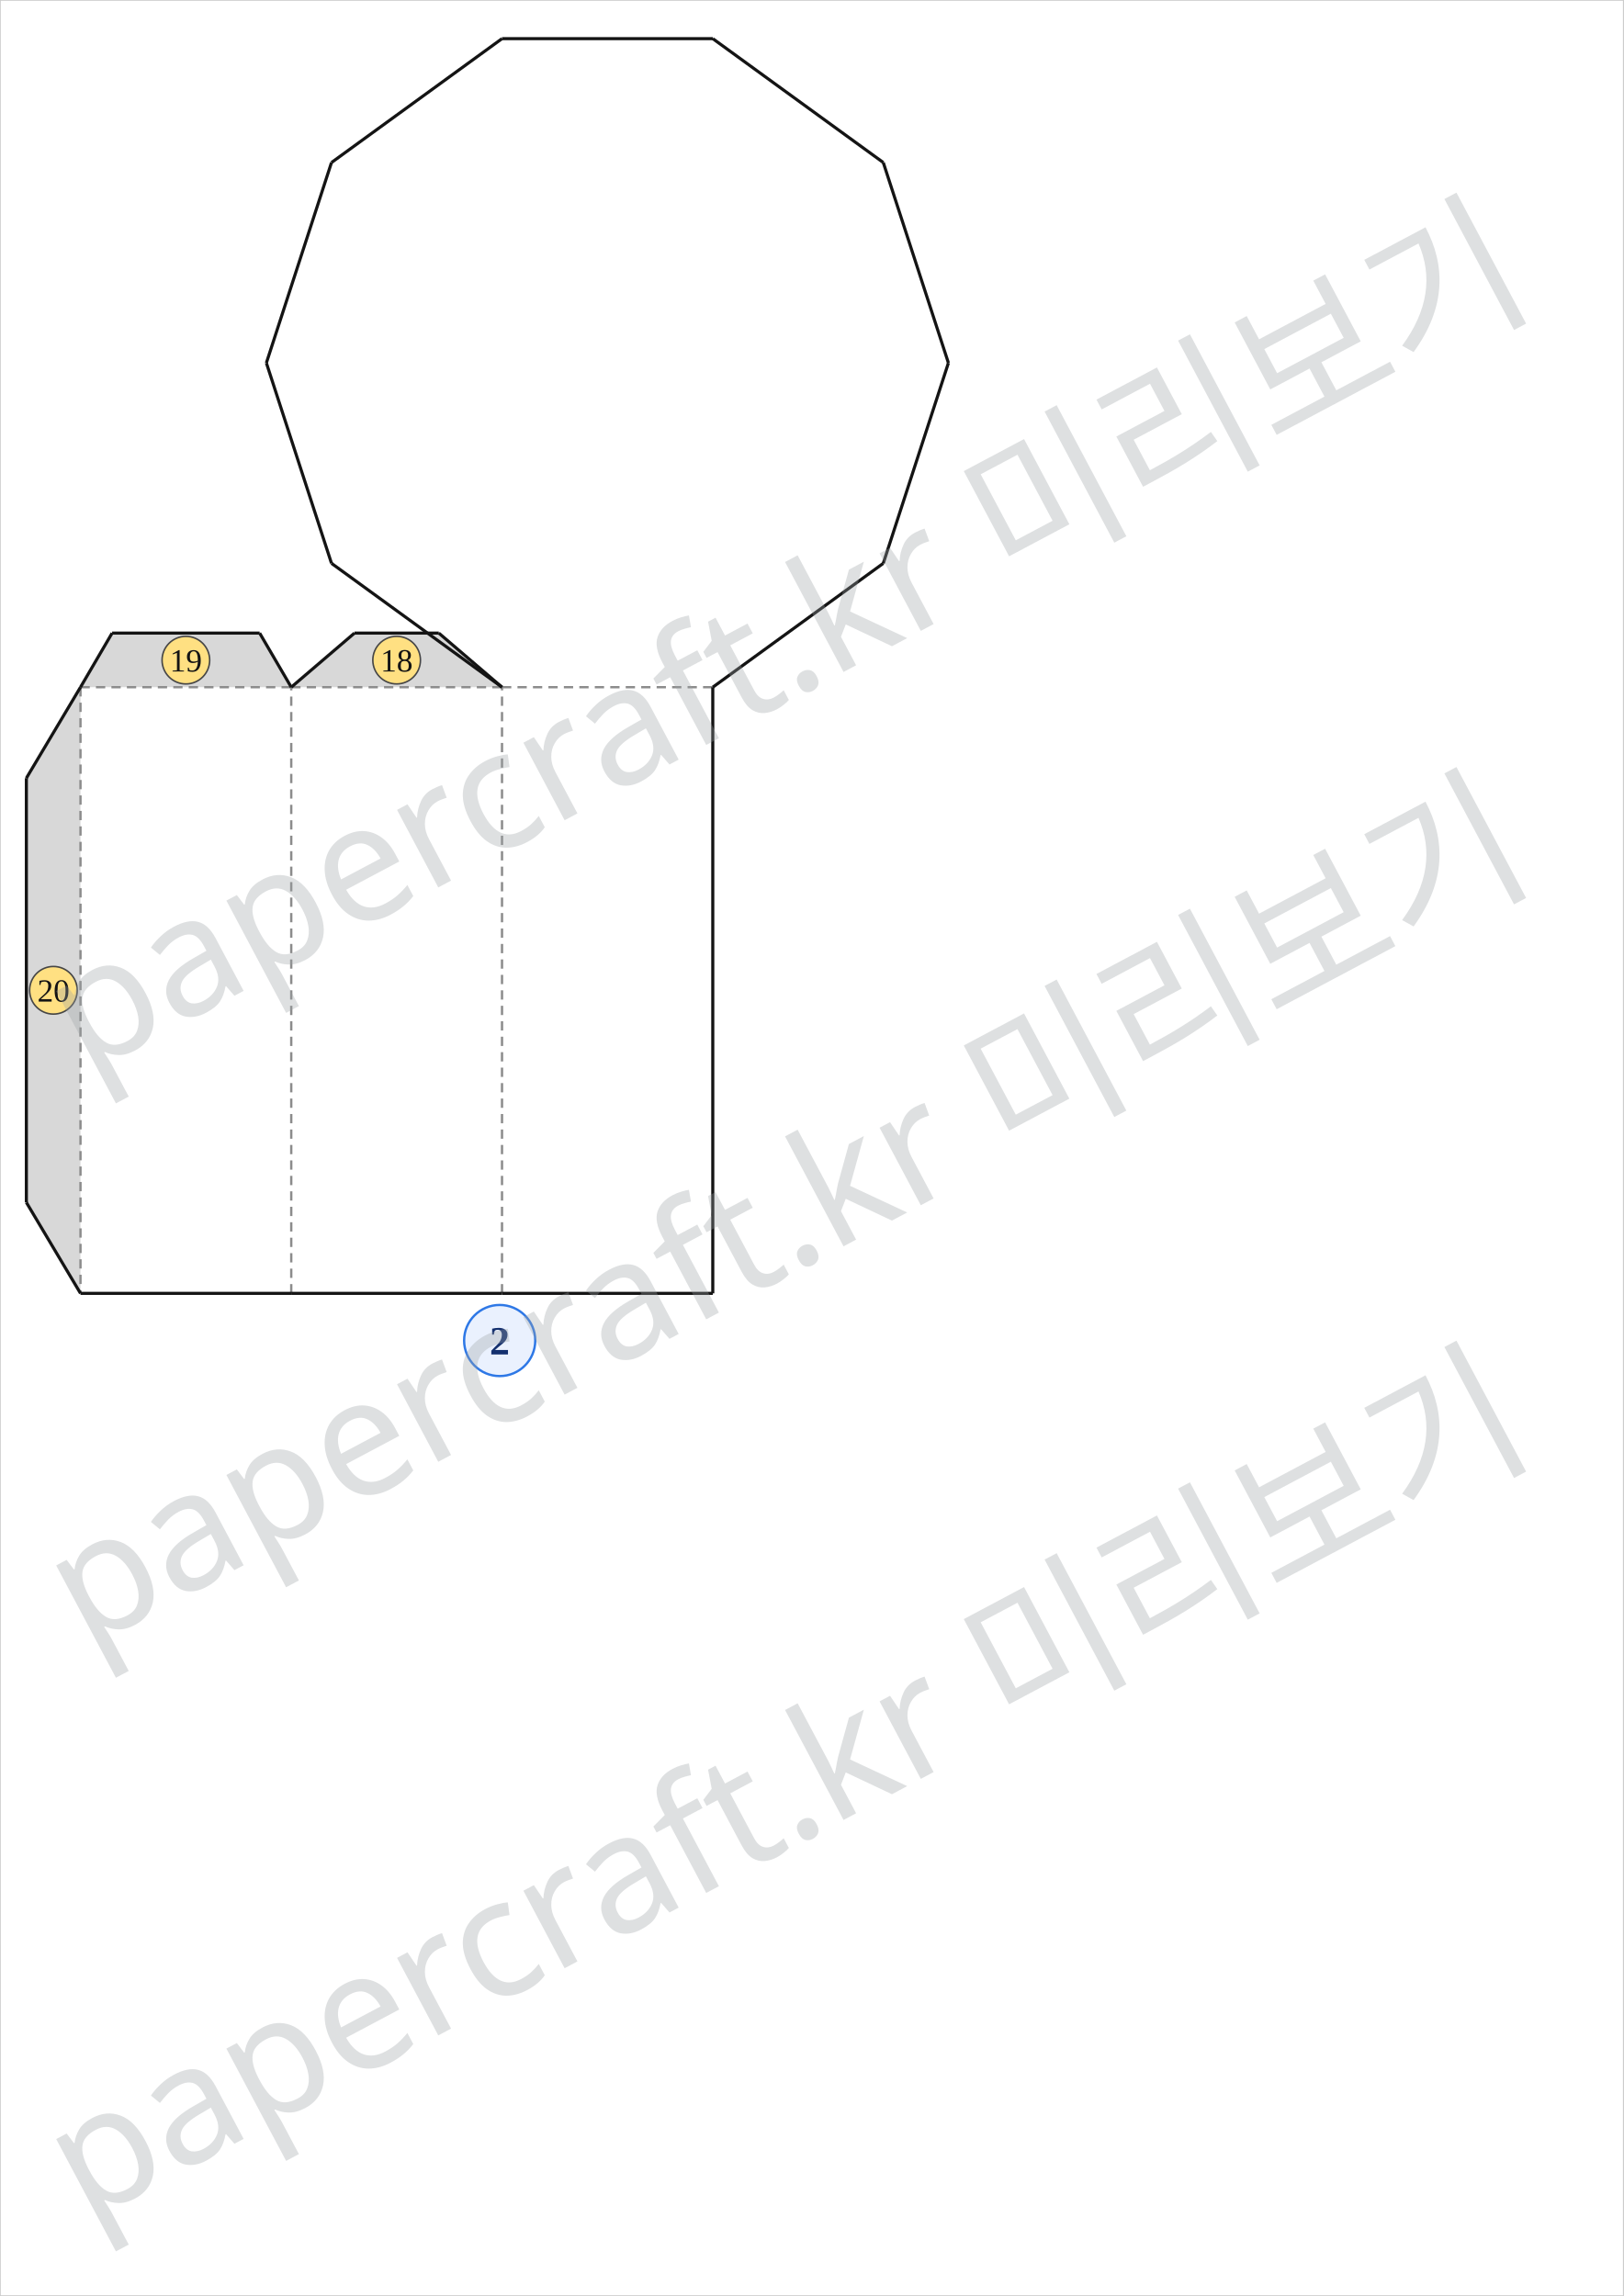
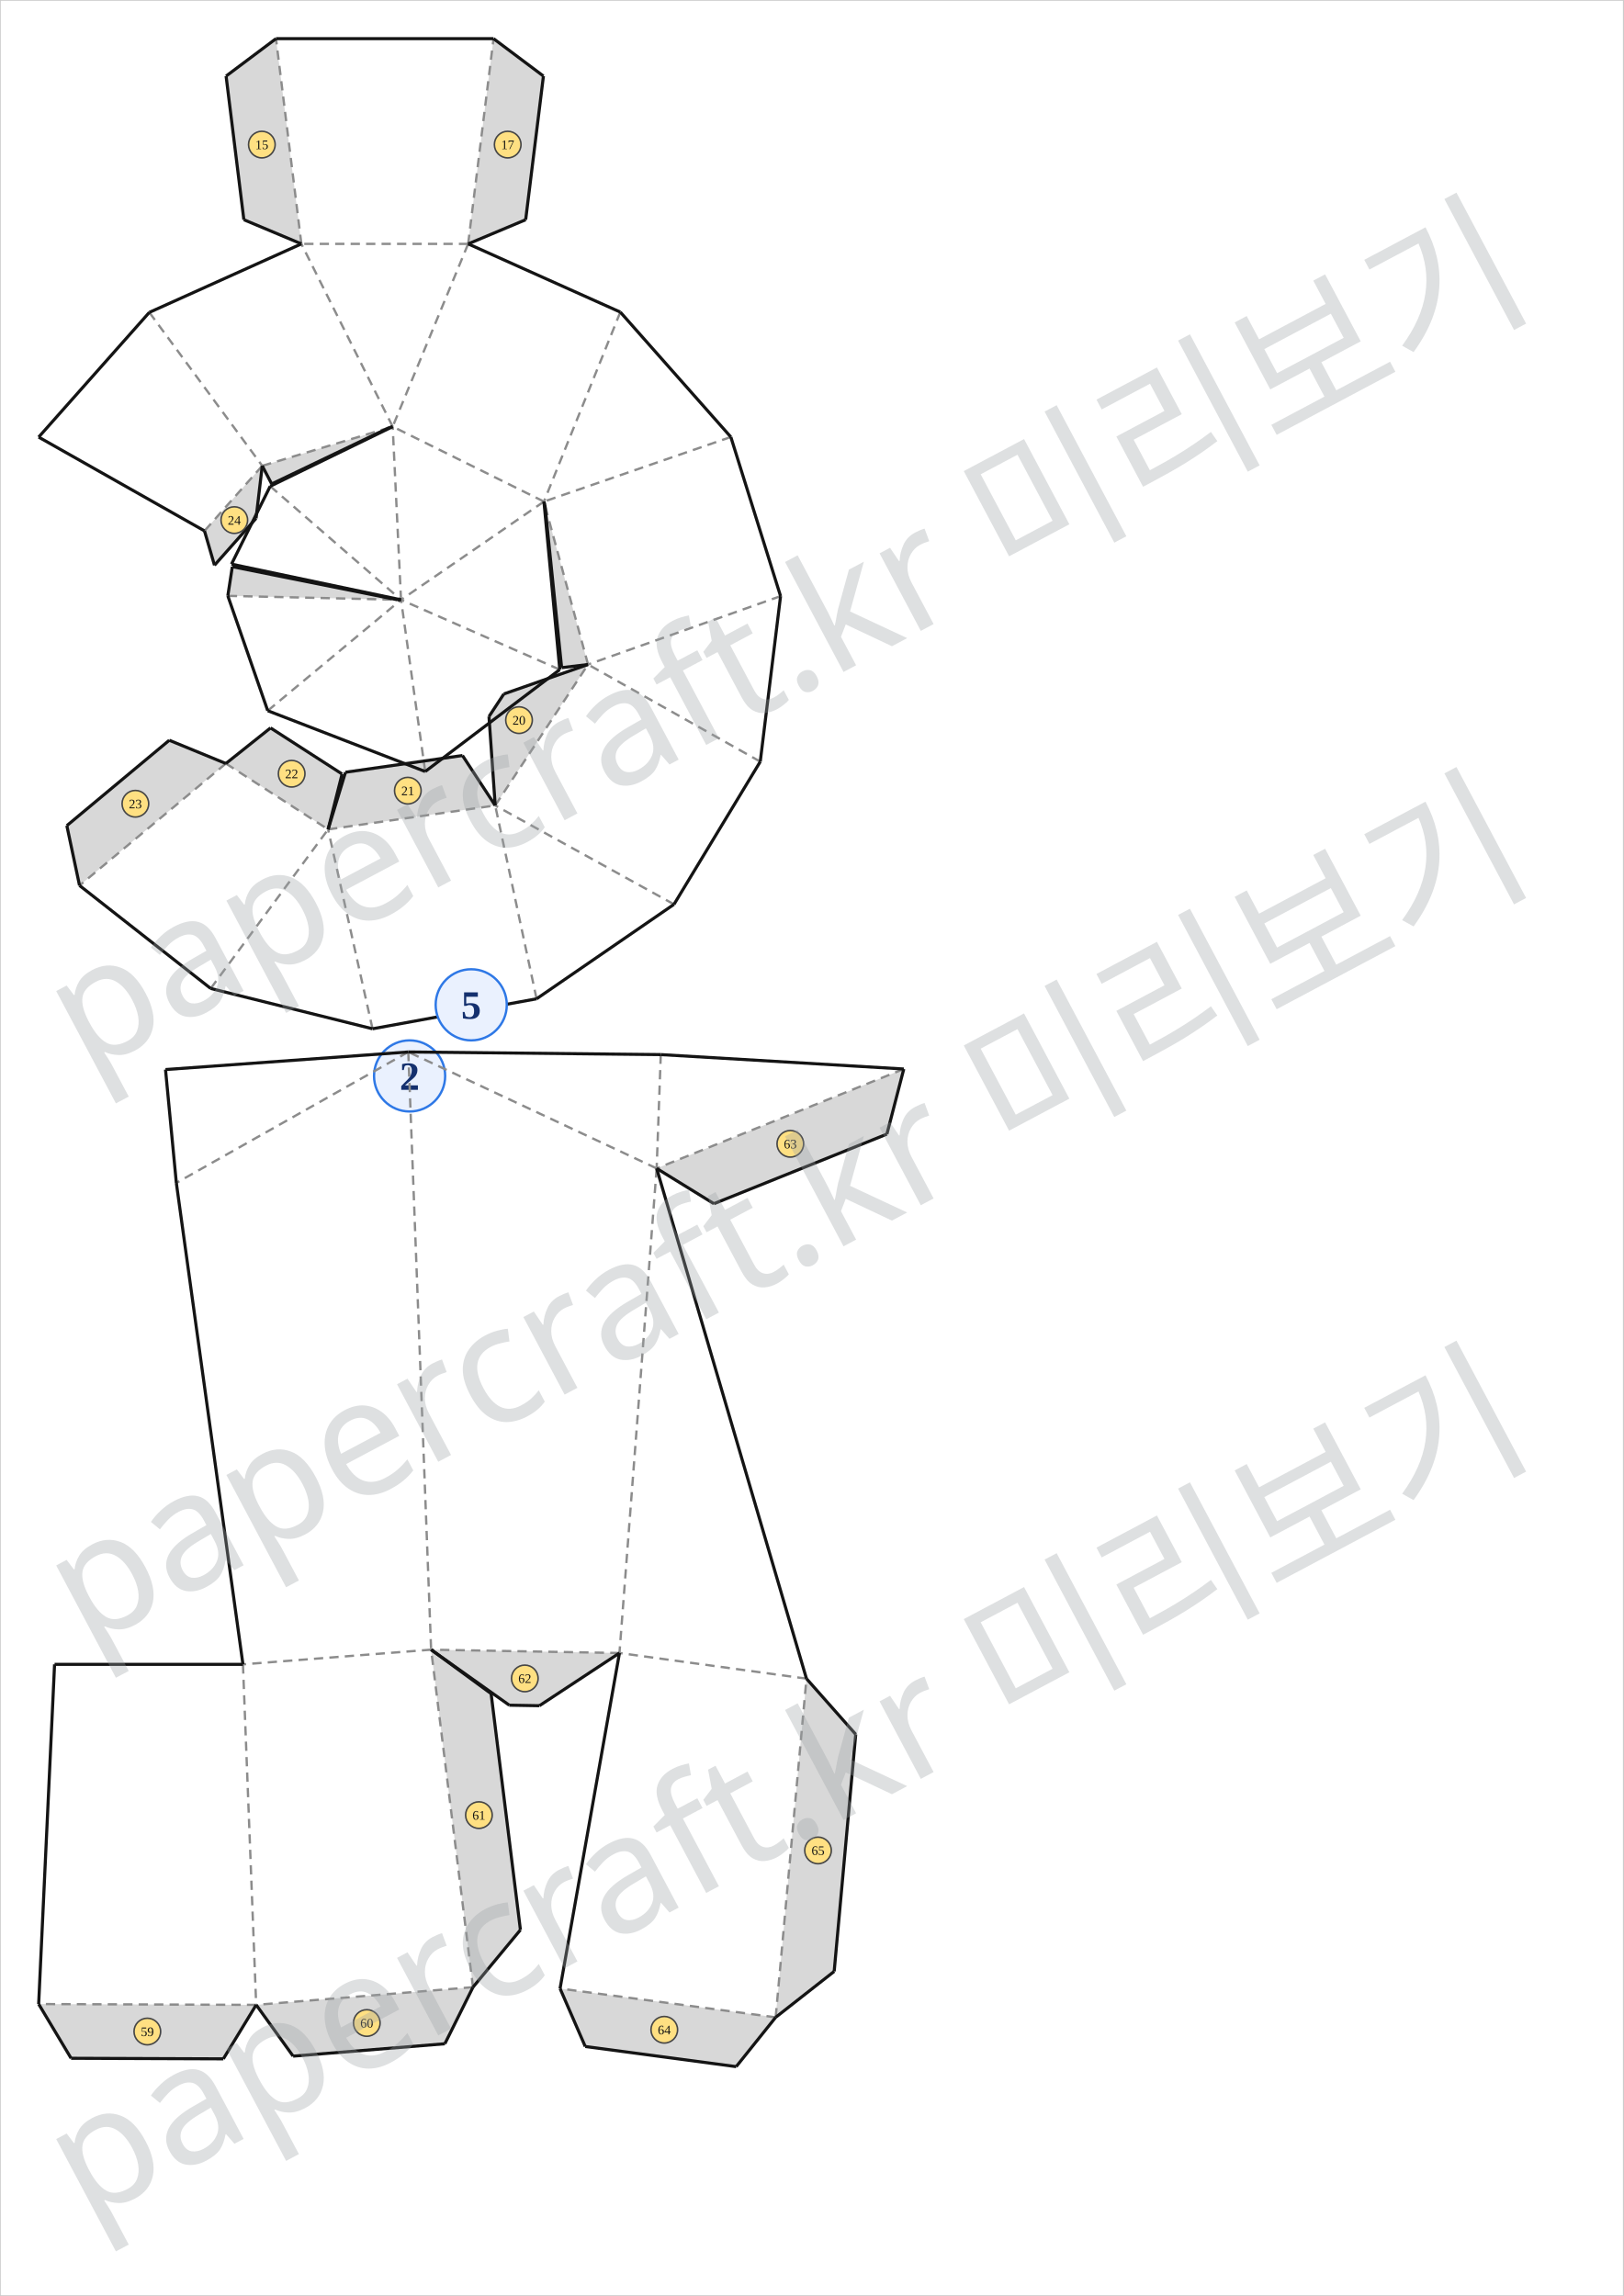
<svg xmlns="http://www.w3.org/2000/svg" width="210.00mm" height="297.00mm" viewBox="0 0 210.00 297.00">
  <rect x="0" y="0" width="210.00" height="297.00" fill="#ffffff" stroke="#cccccc" stroke-width="0.2" />
-   <polygon points="64.927,88.893 56.75,81.893 45.846,81.893 37.668,88.893" fill="rgb(216,216,216)" />
-   <polygon points="37.668,88.893 33.58,81.893 14.499,81.893 10.41,88.893" fill="rgb(216,216,216)" />
-   <polygon points="10.41,167.302 3.41,155.541 3.41,100.655 10.41,88.893" fill="rgb(216,216,216)" />
-   <line x1="64.927" y1="88.893" x2="92.186" y2="88.893" stroke="#8c8c8c" stroke-width="0.3" stroke-dasharray="1.2,0.8" />
-   <line x1="64.927" y1="167.303" x2="64.927" y2="88.893" stroke="#8c8c8c" stroke-width="0.3" stroke-dasharray="1.2,0.8" />
-   <line x1="37.668" y1="167.303" x2="37.668" y2="88.893" stroke="#8c8c8c" stroke-width="0.3" stroke-dasharray="1.2,0.8" />
-   <line x1="37.668" y1="88.893" x2="64.927" y2="88.893" stroke="#8c8c8c" stroke-width="0.3" stroke-dasharray="1.2,0.8" />
-   <line x1="10.41" y1="88.893" x2="37.668" y2="88.893" stroke="#8c8c8c" stroke-width="0.3" stroke-dasharray="1.2,0.8" />
-   <line x1="10.41" y1="88.893" x2="10.41" y2="167.302" stroke="#8c8c8c" stroke-width="0.3" stroke-dasharray="1.2,0.8" />
-   <line x1="64.927" y1="5.0" x2="92.186" y2="5.0" stroke="#141414" stroke-width="0.4" />
-   <line x1="42.874" y1="21.022" x2="64.927" y2="5.0" stroke="#141414" stroke-width="0.4" />
-   <line x1="92.186" y1="5.0" x2="114.238" y2="21.022" stroke="#141414" stroke-width="0.4" />
-   <line x1="114.238" y1="21.022" x2="122.662" y2="46.947" stroke="#141414" stroke-width="0.4" />
-   <line x1="122.662" y1="46.947" x2="114.238" y2="72.871" stroke="#141414" stroke-width="0.4" />
-   <line x1="114.238" y1="72.871" x2="92.186" y2="88.893" stroke="#141414" stroke-width="0.4" />
-   <line x1="92.186" y1="88.893" x2="92.186" y2="167.303" stroke="#141414" stroke-width="0.4" />
-   <line x1="92.186" y1="167.303" x2="64.927" y2="167.303" stroke="#141414" stroke-width="0.4" />
-   <line x1="64.927" y1="167.303" x2="37.668" y2="167.303" stroke="#141414" stroke-width="0.4" />
-   <line x1="64.927" y1="88.893" x2="42.874" y2="72.871" stroke="#141414" stroke-width="0.4" />
-   <line x1="37.668" y1="167.303" x2="10.41" y2="167.303" stroke="#141414" stroke-width="0.4" />
-   <line x1="42.874" y1="72.871" x2="34.451" y2="46.947" stroke="#141414" stroke-width="0.4" />
-   <line x1="34.451" y1="46.947" x2="42.874" y2="21.022" stroke="#141414" stroke-width="0.4" />
-   <line x1="64.927" y1="88.893" x2="56.75" y2="81.893" stroke="#141414" stroke-width="0.4" />
-   <line x1="56.75" y1="81.893" x2="45.846" y2="81.893" stroke="#141414" stroke-width="0.4" />
-   <line x1="45.846" y1="81.893" x2="37.668" y2="88.893" stroke="#141414" stroke-width="0.4" />
-   <line x1="37.668" y1="88.893" x2="33.58" y2="81.893" stroke="#141414" stroke-width="0.4" />
-   <line x1="33.58" y1="81.893" x2="14.499" y2="81.893" stroke="#141414" stroke-width="0.4" />
-   <line x1="14.499" y1="81.893" x2="10.41" y2="88.893" stroke="#141414" stroke-width="0.4" />
-   <line x1="10.41" y1="167.302" x2="3.41" y2="155.541" stroke="#141414" stroke-width="0.4" />
-   <line x1="3.41" y1="155.541" x2="3.41" y2="100.655" stroke="#141414" stroke-width="0.4" />
-   <line x1="3.41" y1="100.655" x2="10.41" y2="88.893" stroke="#141414" stroke-width="0.4" />
-   <circle cx="51.298" cy="85.393" r="3.08" fill="#ffe082" stroke="#464646" stroke-width="0.2" />
-   <text x="51.298" y="86.86" font-size="4.18" text-anchor="middle" fill="#141414">18</text>
-   <circle cx="24.039" cy="85.393" r="3.08" fill="#ffe082" stroke="#464646" stroke-width="0.2" />
-   <text x="24.039" y="86.86" font-size="4.18" text-anchor="middle" fill="#141414">19</text>
-   <circle cx="6.91" cy="128.098" r="3.08" fill="#ffe082" stroke="#464646" stroke-width="0.2" />
-   <text x="6.91" y="129.56" font-size="4.18" text-anchor="middle" fill="#141414">20</text>
-   <circle cx="64.626" cy="173.403" r="4.6" fill="#eaf1fe" stroke="#2e78e6" stroke-width="0.3" />
-   <text x="64.626" y="175.203" font-size="5.2" text-anchor="middle" fill="#14306e" font-weight="bold">2</text>
+   <polygon points="35.696,5.0 29.241,9.841 31.539,28.424 38.978,31.547" fill="rgb(216,216,216)" />
+   <polygon points="51.868,77.589 51.372,77.577 30.047,73.306 29.465,77.078" fill="rgb(216,216,216)" />
+   <polygon points="63.83,5.0 70.284,9.841 67.987,28.424 60.547,31.547" fill="rgb(216,216,216)" />
+   <polygon points="50.788,55.185 50.313,55.328 35.139,62.603 33.916,60.257" fill="rgb(216,216,216)" />
+   <polygon points="70.35,64.881 70.48,65.359 72.638,86.367 76.052,85.957" fill="rgb(216,216,216)" />
+   <polygon points="76.052,85.957 65.163,89.767 63.242,92.685 64.047,104.193" fill="rgb(216,216,216)" />
+   <polygon points="64.047,104.193 59.813,97.728 44.684,99.893 42.434,107.286" fill="rgb(216,216,216)" />
+   <polygon points="42.434,107.286 44.243,100.124 34.988,94.16 29.213,98.766" fill="rgb(216,216,216)" />
+   <polygon points="10.286,114.544 8.643,106.801 21.892,95.756 29.213,98.766" fill="rgb(216,216,216)" />
+   <polygon points="26.448,68.675 27.739,73.118 33.116,67.056 33.916,60.257" fill="rgb(216,216,216)" />
+   <line x1="60.547" y1="31.547" x2="38.978" y2="31.547" stroke="#8c8c8c" stroke-width="0.3" stroke-dasharray="1.2,0.8" />
+   <line x1="50.788" y1="55.185" x2="38.978" y2="31.547" stroke="#8c8c8c" stroke-width="0.3" stroke-dasharray="1.2,0.8" />
+   <line x1="51.868" y1="77.589" x2="50.788" y2="55.185" stroke="#8c8c8c" stroke-width="0.3" stroke-dasharray="1.2,0.8" />
+   <line x1="70.35" y1="64.881" x2="51.868" y2="77.589" stroke="#8c8c8c" stroke-width="0.3" stroke-dasharray="1.2,0.8" />
+   <line x1="72.4" y1="86.618" x2="51.868" y2="77.589" stroke="#8c8c8c" stroke-width="0.3" stroke-dasharray="1.2,0.8" />
+   <line x1="54.994" y1="99.799" x2="51.868" y2="77.589" stroke="#8c8c8c" stroke-width="0.3" stroke-dasharray="1.2,0.8" />
+   <line x1="34.626" y1="91.935" x2="51.868" y2="77.589" stroke="#8c8c8c" stroke-width="0.3" stroke-dasharray="1.2,0.8" />
+   <line x1="34.947" y1="62.897" x2="51.868" y2="77.589" stroke="#8c8c8c" stroke-width="0.3" stroke-dasharray="1.2,0.8" />
+   <line x1="60.547" y1="31.547" x2="50.788" y2="55.185" stroke="#8c8c8c" stroke-width="0.3" stroke-dasharray="1.2,0.8" />
+   <line x1="70.35" y1="64.881" x2="50.788" y2="55.185" stroke="#8c8c8c" stroke-width="0.3" stroke-dasharray="1.2,0.8" />
+   <line x1="80.228" y1="40.372" x2="70.35" y2="64.881" stroke="#8c8c8c" stroke-width="0.3" stroke-dasharray="1.2,0.8" />
+   <line x1="94.521" y1="56.526" x2="70.35" y2="64.881" stroke="#8c8c8c" stroke-width="0.3" stroke-dasharray="1.2,0.8" />
+   <line x1="100.953" y1="77.113" x2="76.052" y2="85.957" stroke="#8c8c8c" stroke-width="0.3" stroke-dasharray="1.2,0.8" />
+   <line x1="98.327" y1="98.522" x2="76.052" y2="85.957" stroke="#8c8c8c" stroke-width="0.3" stroke-dasharray="1.2,0.8" />
+   <line x1="87.171" y1="116.981" x2="64.047" y2="104.193" stroke="#8c8c8c" stroke-width="0.3" stroke-dasharray="1.2,0.8" />
+   <line x1="69.397" y1="129.201" x2="64.047" y2="104.193" stroke="#8c8c8c" stroke-width="0.3" stroke-dasharray="1.2,0.8" />
+   <line x1="48.179" y1="133.078" x2="42.434" y2="107.286" stroke="#8c8c8c" stroke-width="0.3" stroke-dasharray="1.2,0.8" />
+   <line x1="27.25" y1="127.865" x2="42.434" y2="107.286" stroke="#8c8c8c" stroke-width="0.3" stroke-dasharray="1.2,0.8" />
+   <line x1="19.314" y1="40.408" x2="33.916" y2="60.257" stroke="#8c8c8c" stroke-width="0.3" stroke-dasharray="1.2,0.8" />
+   <line x1="38.978" y1="31.547" x2="35.696" y2="5.0" stroke="#8c8c8c" stroke-width="0.3" stroke-dasharray="1.2,0.8" />
+   <line x1="29.465" y1="77.078" x2="51.868" y2="77.589" stroke="#8c8c8c" stroke-width="0.3" stroke-dasharray="1.2,0.8" />
+   <line x1="60.547" y1="31.547" x2="63.83" y2="5.0" stroke="#8c8c8c" stroke-width="0.3" stroke-dasharray="1.2,0.8" />
+   <line x1="33.916" y1="60.257" x2="50.788" y2="55.185" stroke="#8c8c8c" stroke-width="0.3" stroke-dasharray="1.2,0.8" />
+   <line x1="76.052" y1="85.957" x2="70.35" y2="64.881" stroke="#8c8c8c" stroke-width="0.3" stroke-dasharray="1.2,0.8" />
+   <line x1="64.047" y1="104.193" x2="76.052" y2="85.957" stroke="#8c8c8c" stroke-width="0.3" stroke-dasharray="1.2,0.8" />
+   <line x1="42.434" y1="107.286" x2="64.047" y2="104.193" stroke="#8c8c8c" stroke-width="0.3" stroke-dasharray="1.2,0.8" />
+   <line x1="29.213" y1="98.766" x2="42.434" y2="107.286" stroke="#8c8c8c" stroke-width="0.3" stroke-dasharray="1.2,0.8" />
+   <line x1="29.213" y1="98.766" x2="10.286" y2="114.544" stroke="#8c8c8c" stroke-width="0.3" stroke-dasharray="1.2,0.8" />
+   <line x1="33.916" y1="60.257" x2="26.448" y2="68.675" stroke="#8c8c8c" stroke-width="0.3" stroke-dasharray="1.2,0.8" />
+   <line x1="35.696" y1="5.0" x2="63.83" y2="5.0" stroke="#141414" stroke-width="0.4" />
+   <line x1="19.314" y1="40.408" x2="38.978" y2="31.547" stroke="#141414" stroke-width="0.4" />
+   <line x1="51.868" y1="77.589" x2="29.939" y2="72.974" stroke="#141414" stroke-width="0.4" />
+   <line x1="60.547" y1="31.547" x2="80.228" y2="40.372" stroke="#141414" stroke-width="0.4" />
+   <line x1="34.947" y1="62.897" x2="50.788" y2="55.185" stroke="#141414" stroke-width="0.4" />
+   <line x1="80.228" y1="40.372" x2="94.521" y2="56.526" stroke="#141414" stroke-width="0.4" />
+   <line x1="94.521" y1="56.526" x2="100.953" y2="77.113" stroke="#141414" stroke-width="0.4" />
+   <line x1="70.35" y1="64.881" x2="72.4" y2="86.618" stroke="#141414" stroke-width="0.4" />
+   <line x1="100.953" y1="77.113" x2="98.327" y2="98.522" stroke="#141414" stroke-width="0.4" />
+   <line x1="98.327" y1="98.522" x2="87.171" y2="116.981" stroke="#141414" stroke-width="0.4" />
+   <line x1="72.4" y1="86.618" x2="54.994" y2="99.799" stroke="#141414" stroke-width="0.4" />
+   <line x1="87.171" y1="116.981" x2="69.397" y2="129.201" stroke="#141414" stroke-width="0.4" />
+   <line x1="69.397" y1="129.201" x2="48.179" y2="133.078" stroke="#141414" stroke-width="0.4" />
+   <line x1="54.994" y1="99.799" x2="34.626" y2="91.935" stroke="#141414" stroke-width="0.4" />
+   <line x1="48.179" y1="133.078" x2="27.25" y2="127.865" stroke="#141414" stroke-width="0.4" />
+   <line x1="27.25" y1="127.865" x2="10.286" y2="114.544" stroke="#141414" stroke-width="0.4" />
+   <line x1="34.626" y1="91.935" x2="29.465" y2="77.078" stroke="#141414" stroke-width="0.4" />
+   <line x1="26.448" y1="68.675" x2="5.0" y2="56.543" stroke="#141414" stroke-width="0.4" />
+   <line x1="5.0" y1="56.543" x2="19.314" y2="40.408" stroke="#141414" stroke-width="0.4" />
+   <line x1="29.939" y1="72.974" x2="34.947" y2="62.897" stroke="#141414" stroke-width="0.4" />
+   <line x1="35.696" y1="5.0" x2="29.241" y2="9.841" stroke="#141414" stroke-width="0.4" />
+   <line x1="29.241" y1="9.841" x2="31.539" y2="28.424" stroke="#141414" stroke-width="0.4" />
+   <line x1="31.539" y1="28.424" x2="38.978" y2="31.547" stroke="#141414" stroke-width="0.4" />
+   <line x1="51.868" y1="77.589" x2="51.372" y2="77.577" stroke="#141414" stroke-width="0.4" />
+   <line x1="51.372" y1="77.577" x2="30.047" y2="73.306" stroke="#141414" stroke-width="0.4" />
+   <line x1="30.047" y1="73.306" x2="29.465" y2="77.078" stroke="#141414" stroke-width="0.4" />
+   <line x1="63.83" y1="5.0" x2="70.284" y2="9.841" stroke="#141414" stroke-width="0.4" />
+   <line x1="70.284" y1="9.841" x2="67.987" y2="28.424" stroke="#141414" stroke-width="0.4" />
+   <line x1="67.987" y1="28.424" x2="60.547" y2="31.547" stroke="#141414" stroke-width="0.4" />
+   <line x1="50.788" y1="55.185" x2="50.313" y2="55.328" stroke="#141414" stroke-width="0.4" />
+   <line x1="50.313" y1="55.328" x2="35.139" y2="62.603" stroke="#141414" stroke-width="0.4" />
+   <line x1="35.139" y1="62.603" x2="33.916" y2="60.257" stroke="#141414" stroke-width="0.4" />
+   <line x1="70.35" y1="64.881" x2="70.48" y2="65.359" stroke="#141414" stroke-width="0.4" />
+   <line x1="70.48" y1="65.359" x2="72.638" y2="86.367" stroke="#141414" stroke-width="0.4" />
+   <line x1="72.638" y1="86.367" x2="76.052" y2="85.957" stroke="#141414" stroke-width="0.4" />
+   <line x1="76.052" y1="85.957" x2="65.163" y2="89.767" stroke="#141414" stroke-width="0.4" />
+   <line x1="65.163" y1="89.767" x2="63.242" y2="92.685" stroke="#141414" stroke-width="0.4" />
+   <line x1="63.242" y1="92.685" x2="64.047" y2="104.193" stroke="#141414" stroke-width="0.4" />
+   <line x1="64.047" y1="104.193" x2="59.813" y2="97.728" stroke="#141414" stroke-width="0.4" />
+   <line x1="59.813" y1="97.728" x2="44.684" y2="99.893" stroke="#141414" stroke-width="0.4" />
+   <line x1="44.684" y1="99.893" x2="42.434" y2="107.286" stroke="#141414" stroke-width="0.4" />
+   <line x1="42.434" y1="107.286" x2="44.243" y2="100.124" stroke="#141414" stroke-width="0.4" />
+   <line x1="44.243" y1="100.124" x2="34.988" y2="94.16" stroke="#141414" stroke-width="0.4" />
+   <line x1="34.988" y1="94.16" x2="29.213" y2="98.766" stroke="#141414" stroke-width="0.4" />
+   <line x1="10.286" y1="114.544" x2="8.643" y2="106.801" stroke="#141414" stroke-width="0.4" />
+   <line x1="8.643" y1="106.801" x2="21.892" y2="95.756" stroke="#141414" stroke-width="0.4" />
+   <line x1="21.892" y1="95.756" x2="29.213" y2="98.766" stroke="#141414" stroke-width="0.4" />
+   <line x1="26.448" y1="68.675" x2="27.739" y2="73.118" stroke="#141414" stroke-width="0.4" />
+   <line x1="27.739" y1="73.118" x2="33.116" y2="67.056" stroke="#141414" stroke-width="0.4" />
+   <line x1="33.116" y1="67.056" x2="33.916" y2="60.257" stroke="#141414" stroke-width="0.4" />
+   <circle cx="33.864" cy="18.703" r="1.72" fill="#ffe082" stroke="#464646" stroke-width="0.2" />
+   <text x="33.864" y="19.29" font-size="1.69" text-anchor="middle" fill="#141414">15</text>
+   <circle cx="65.662" cy="18.703" r="1.72" fill="#ffe082" stroke="#464646" stroke-width="0.2" />
+   <text x="65.662" y="19.29" font-size="1.69" text-anchor="middle" fill="#141414">17</text>
+   <circle cx="67.126" cy="93.15" r="1.72" fill="#ffe082" stroke="#464646" stroke-width="0.2" />
+   <text x="67.126" y="93.74" font-size="1.69" text-anchor="middle" fill="#141414">20</text>
+   <circle cx="52.744" cy="102.275" r="1.72" fill="#ffe082" stroke="#464646" stroke-width="0.2" />
+   <text x="52.744" y="102.87" font-size="1.69" text-anchor="middle" fill="#141414">21</text>
+   <circle cx="37.72" cy="100.084" r="1.72" fill="#ffe082" stroke="#464646" stroke-width="0.2" />
+   <text x="37.72" y="100.67" font-size="1.69" text-anchor="middle" fill="#141414">22</text>
+   <circle cx="17.509" cy="103.967" r="1.72" fill="#ffe082" stroke="#464646" stroke-width="0.2" />
+   <text x="17.509" y="104.56" font-size="1.69" text-anchor="middle" fill="#141414">23</text>
+   <circle cx="30.304" cy="67.276" r="1.72" fill="#ffe082" stroke="#464646" stroke-width="0.2" />
+   <text x="30.304" y="67.87" font-size="1.69" text-anchor="middle" fill="#141414">24</text>
+   <circle cx="52.976" cy="139.178" r="4.6" fill="#eaf1fe" stroke="#2e78e6" stroke-width="0.3" />
+   <text x="52.976" y="140.978" font-size="5.2" text-anchor="middle" fill="#14306e" font-weight="bold">2</text>
+   <polygon points="5.0,259.235 9.194,266.25 28.887,266.323 33.133,259.339" fill="rgb(216,216,216)" />
+   <polygon points="33.133,259.339 37.908,265.973 57.537,264.371 61.173,257.051" fill="rgb(216,216,216)" />
+   <polygon points="55.758,213.395 63.517,219.082 67.308,249.641 61.173,257.051" fill="rgb(216,216,216)" />
+   <polygon points="55.758,213.395 65.865,220.575 69.762,220.644 80.117,213.826" fill="rgb(216,216,216)" />
+   <polygon points="84.926,151.14 92.333,155.706 114.707,146.705 116.889,138.282" fill="rgb(216,216,216)" />
+   <polygon points="72.435,257.23 75.692,264.727 95.213,267.331 100.321,260.95" fill="rgb(216,216,216)" />
+   <polygon points="104.302,217.141 110.676,224.346 107.889,255.012 100.321,260.95" fill="rgb(216,216,216)" />
+   <line x1="52.806" y1="136.078" x2="22.806" y2="153.016" stroke="#8c8c8c" stroke-width="0.3" stroke-dasharray="1.2,0.8" />
+   <line x1="31.421" y1="215.293" x2="33.133" y2="259.339" stroke="#8c8c8c" stroke-width="0.3" stroke-dasharray="1.2,0.8" />
+   <line x1="52.806" y1="136.078" x2="55.758" y2="213.395" stroke="#8c8c8c" stroke-width="0.3" stroke-dasharray="1.2,0.8" />
+   <line x1="84.927" y1="151.14" x2="52.806" y2="136.078" stroke="#8c8c8c" stroke-width="0.3" stroke-dasharray="1.2,0.8" />
+   <line x1="85.462" y1="136.419" x2="84.927" y2="151.14" stroke="#8c8c8c" stroke-width="0.3" stroke-dasharray="1.2,0.8" />
+   <line x1="84.927" y1="151.14" x2="80.117" y2="213.826" stroke="#8c8c8c" stroke-width="0.3" stroke-dasharray="1.2,0.8" />
+   <line x1="55.758" y1="213.395" x2="31.421" y2="215.293" stroke="#8c8c8c" stroke-width="0.3" stroke-dasharray="1.2,0.8" />
+   <line x1="104.302" y1="217.141" x2="80.117" y2="213.826" stroke="#8c8c8c" stroke-width="0.3" stroke-dasharray="1.2,0.8" />
+   <line x1="33.133" y1="259.339" x2="5.0" y2="259.235" stroke="#8c8c8c" stroke-width="0.3" stroke-dasharray="1.2,0.8" />
+   <line x1="61.173" y1="257.051" x2="33.133" y2="259.339" stroke="#8c8c8c" stroke-width="0.3" stroke-dasharray="1.2,0.8" />
+   <line x1="61.173" y1="257.051" x2="55.758" y2="213.395" stroke="#8c8c8c" stroke-width="0.3" stroke-dasharray="1.2,0.8" />
+   <line x1="80.117" y1="213.826" x2="55.758" y2="213.395" stroke="#8c8c8c" stroke-width="0.3" stroke-dasharray="1.2,0.8" />
+   <line x1="116.889" y1="138.282" x2="84.926" y2="151.14" stroke="#8c8c8c" stroke-width="0.3" stroke-dasharray="1.2,0.8" />
+   <line x1="100.321" y1="260.95" x2="72.435" y2="257.23" stroke="#8c8c8c" stroke-width="0.3" stroke-dasharray="1.2,0.8" />
+   <line x1="100.321" y1="260.95" x2="104.302" y2="217.141" stroke="#8c8c8c" stroke-width="0.3" stroke-dasharray="1.2,0.8" />
+   <line x1="5.0" y1="259.235" x2="7.058" y2="215.293" stroke="#141414" stroke-width="0.4" />
+   <line x1="7.058" y1="215.293" x2="31.421" y2="215.293" stroke="#141414" stroke-width="0.4" />
+   <line x1="22.806" y1="153.016" x2="21.406" y2="138.352" stroke="#141414" stroke-width="0.4" />
+   <line x1="21.406" y1="138.352" x2="52.806" y2="136.078" stroke="#141414" stroke-width="0.4" />
+   <line x1="31.421" y1="215.293" x2="22.806" y2="153.016" stroke="#141414" stroke-width="0.4" />
+   <line x1="52.806" y1="136.078" x2="85.462" y2="136.419" stroke="#141414" stroke-width="0.4" />
+   <line x1="85.462" y1="136.419" x2="116.889" y2="138.282" stroke="#141414" stroke-width="0.4" />
+   <line x1="84.927" y1="151.14" x2="104.302" y2="217.141" stroke="#141414" stroke-width="0.4" />
+   <line x1="72.435" y1="257.23" x2="80.117" y2="213.826" stroke="#141414" stroke-width="0.4" />
+   <line x1="5.0" y1="259.235" x2="9.194" y2="266.25" stroke="#141414" stroke-width="0.4" />
+   <line x1="9.194" y1="266.25" x2="28.887" y2="266.323" stroke="#141414" stroke-width="0.4" />
+   <line x1="28.887" y1="266.323" x2="33.133" y2="259.339" stroke="#141414" stroke-width="0.4" />
+   <line x1="33.133" y1="259.339" x2="37.908" y2="265.973" stroke="#141414" stroke-width="0.4" />
+   <line x1="37.908" y1="265.973" x2="57.537" y2="264.371" stroke="#141414" stroke-width="0.4" />
+   <line x1="57.537" y1="264.371" x2="61.173" y2="257.051" stroke="#141414" stroke-width="0.4" />
+   <line x1="55.758" y1="213.395" x2="63.517" y2="219.082" stroke="#141414" stroke-width="0.4" />
+   <line x1="63.517" y1="219.082" x2="67.308" y2="249.641" stroke="#141414" stroke-width="0.4" />
+   <line x1="67.308" y1="249.641" x2="61.173" y2="257.051" stroke="#141414" stroke-width="0.4" />
+   <line x1="55.758" y1="213.395" x2="65.865" y2="220.575" stroke="#141414" stroke-width="0.4" />
+   <line x1="65.865" y1="220.575" x2="69.762" y2="220.644" stroke="#141414" stroke-width="0.4" />
+   <line x1="69.762" y1="220.644" x2="80.117" y2="213.826" stroke="#141414" stroke-width="0.4" />
+   <line x1="84.926" y1="151.14" x2="92.333" y2="155.706" stroke="#141414" stroke-width="0.4" />
+   <line x1="92.333" y1="155.706" x2="114.707" y2="146.705" stroke="#141414" stroke-width="0.4" />
+   <line x1="114.707" y1="146.705" x2="116.889" y2="138.282" stroke="#141414" stroke-width="0.4" />
+   <line x1="72.435" y1="257.23" x2="75.692" y2="264.727" stroke="#141414" stroke-width="0.4" />
+   <line x1="75.692" y1="264.727" x2="95.213" y2="267.331" stroke="#141414" stroke-width="0.4" />
+   <line x1="95.213" y1="267.331" x2="100.321" y2="260.95" stroke="#141414" stroke-width="0.4" />
+   <line x1="104.302" y1="217.141" x2="110.676" y2="224.346" stroke="#141414" stroke-width="0.4" />
+   <line x1="110.676" y1="224.346" x2="107.889" y2="255.012" stroke="#141414" stroke-width="0.4" />
+   <line x1="107.889" y1="255.012" x2="100.321" y2="260.95" stroke="#141414" stroke-width="0.4" />
+   <circle cx="19.054" cy="262.787" r="1.72" fill="#ffe082" stroke="#464646" stroke-width="0.2" />
+   <text x="19.054" y="263.38" font-size="1.69" text-anchor="middle" fill="#141414">59</text>
+   <circle cx="47.438" cy="261.683" r="1.72" fill="#ffe082" stroke="#464646" stroke-width="0.2" />
+   <text x="47.438" y="262.27" font-size="1.69" text-anchor="middle" fill="#141414">60</text>
+   <circle cx="61.939" cy="234.792" r="1.72" fill="#ffe082" stroke="#464646" stroke-width="0.2" />
+   <text x="61.939" y="235.38" font-size="1.69" text-anchor="middle" fill="#141414">61</text>
+   <circle cx="67.875" cy="217.11" r="1.72" fill="#ffe082" stroke="#464646" stroke-width="0.2" />
+   <text x="67.875" y="217.70" font-size="1.69" text-anchor="middle" fill="#141414">62</text>
+   <circle cx="102.214" cy="147.958" r="1.72" fill="#ffe082" stroke="#464646" stroke-width="0.2" />
+   <text x="102.214" y="148.55" font-size="1.69" text-anchor="middle" fill="#141414">63</text>
+   <circle cx="85.915" cy="262.56" r="1.72" fill="#ffe082" stroke="#464646" stroke-width="0.2" />
+   <text x="85.915" y="263.15" font-size="1.69" text-anchor="middle" fill="#141414">64</text>
+   <circle cx="105.797" cy="239.362" r="1.72" fill="#ffe082" stroke="#464646" stroke-width="0.2" />
+   <text x="105.797" y="239.95" font-size="1.69" text-anchor="middle" fill="#141414">65</text>
+   <circle cx="60.944" cy="129.978" r="4.6" fill="#eaf1fe" stroke="#2e78e6" stroke-width="0.3" />
+   <text x="60.944" y="131.778" font-size="5.2" text-anchor="middle" fill="#14306e" font-weight="bold">5</text>
  <g pointer-events="none">
    <text x="105.0" y="89.1" text-anchor="middle" font-family="sans-serif" font-size="21.2" fill="#9aa0a6" fill-opacity="0.33" transform="rotate(-28 105.0 89.1)">papercraft.kr 미리보기</text>
    <text x="105.0" y="163.4" text-anchor="middle" font-family="sans-serif" font-size="21.2" fill="#9aa0a6" fill-opacity="0.33" transform="rotate(-28 105.0 163.4)">papercraft.kr 미리보기</text>
    <text x="105.0" y="237.6" text-anchor="middle" font-family="sans-serif" font-size="21.2" fill="#9aa0a6" fill-opacity="0.33" transform="rotate(-28 105.0 237.6)">papercraft.kr 미리보기</text>
  </g>
</svg>
